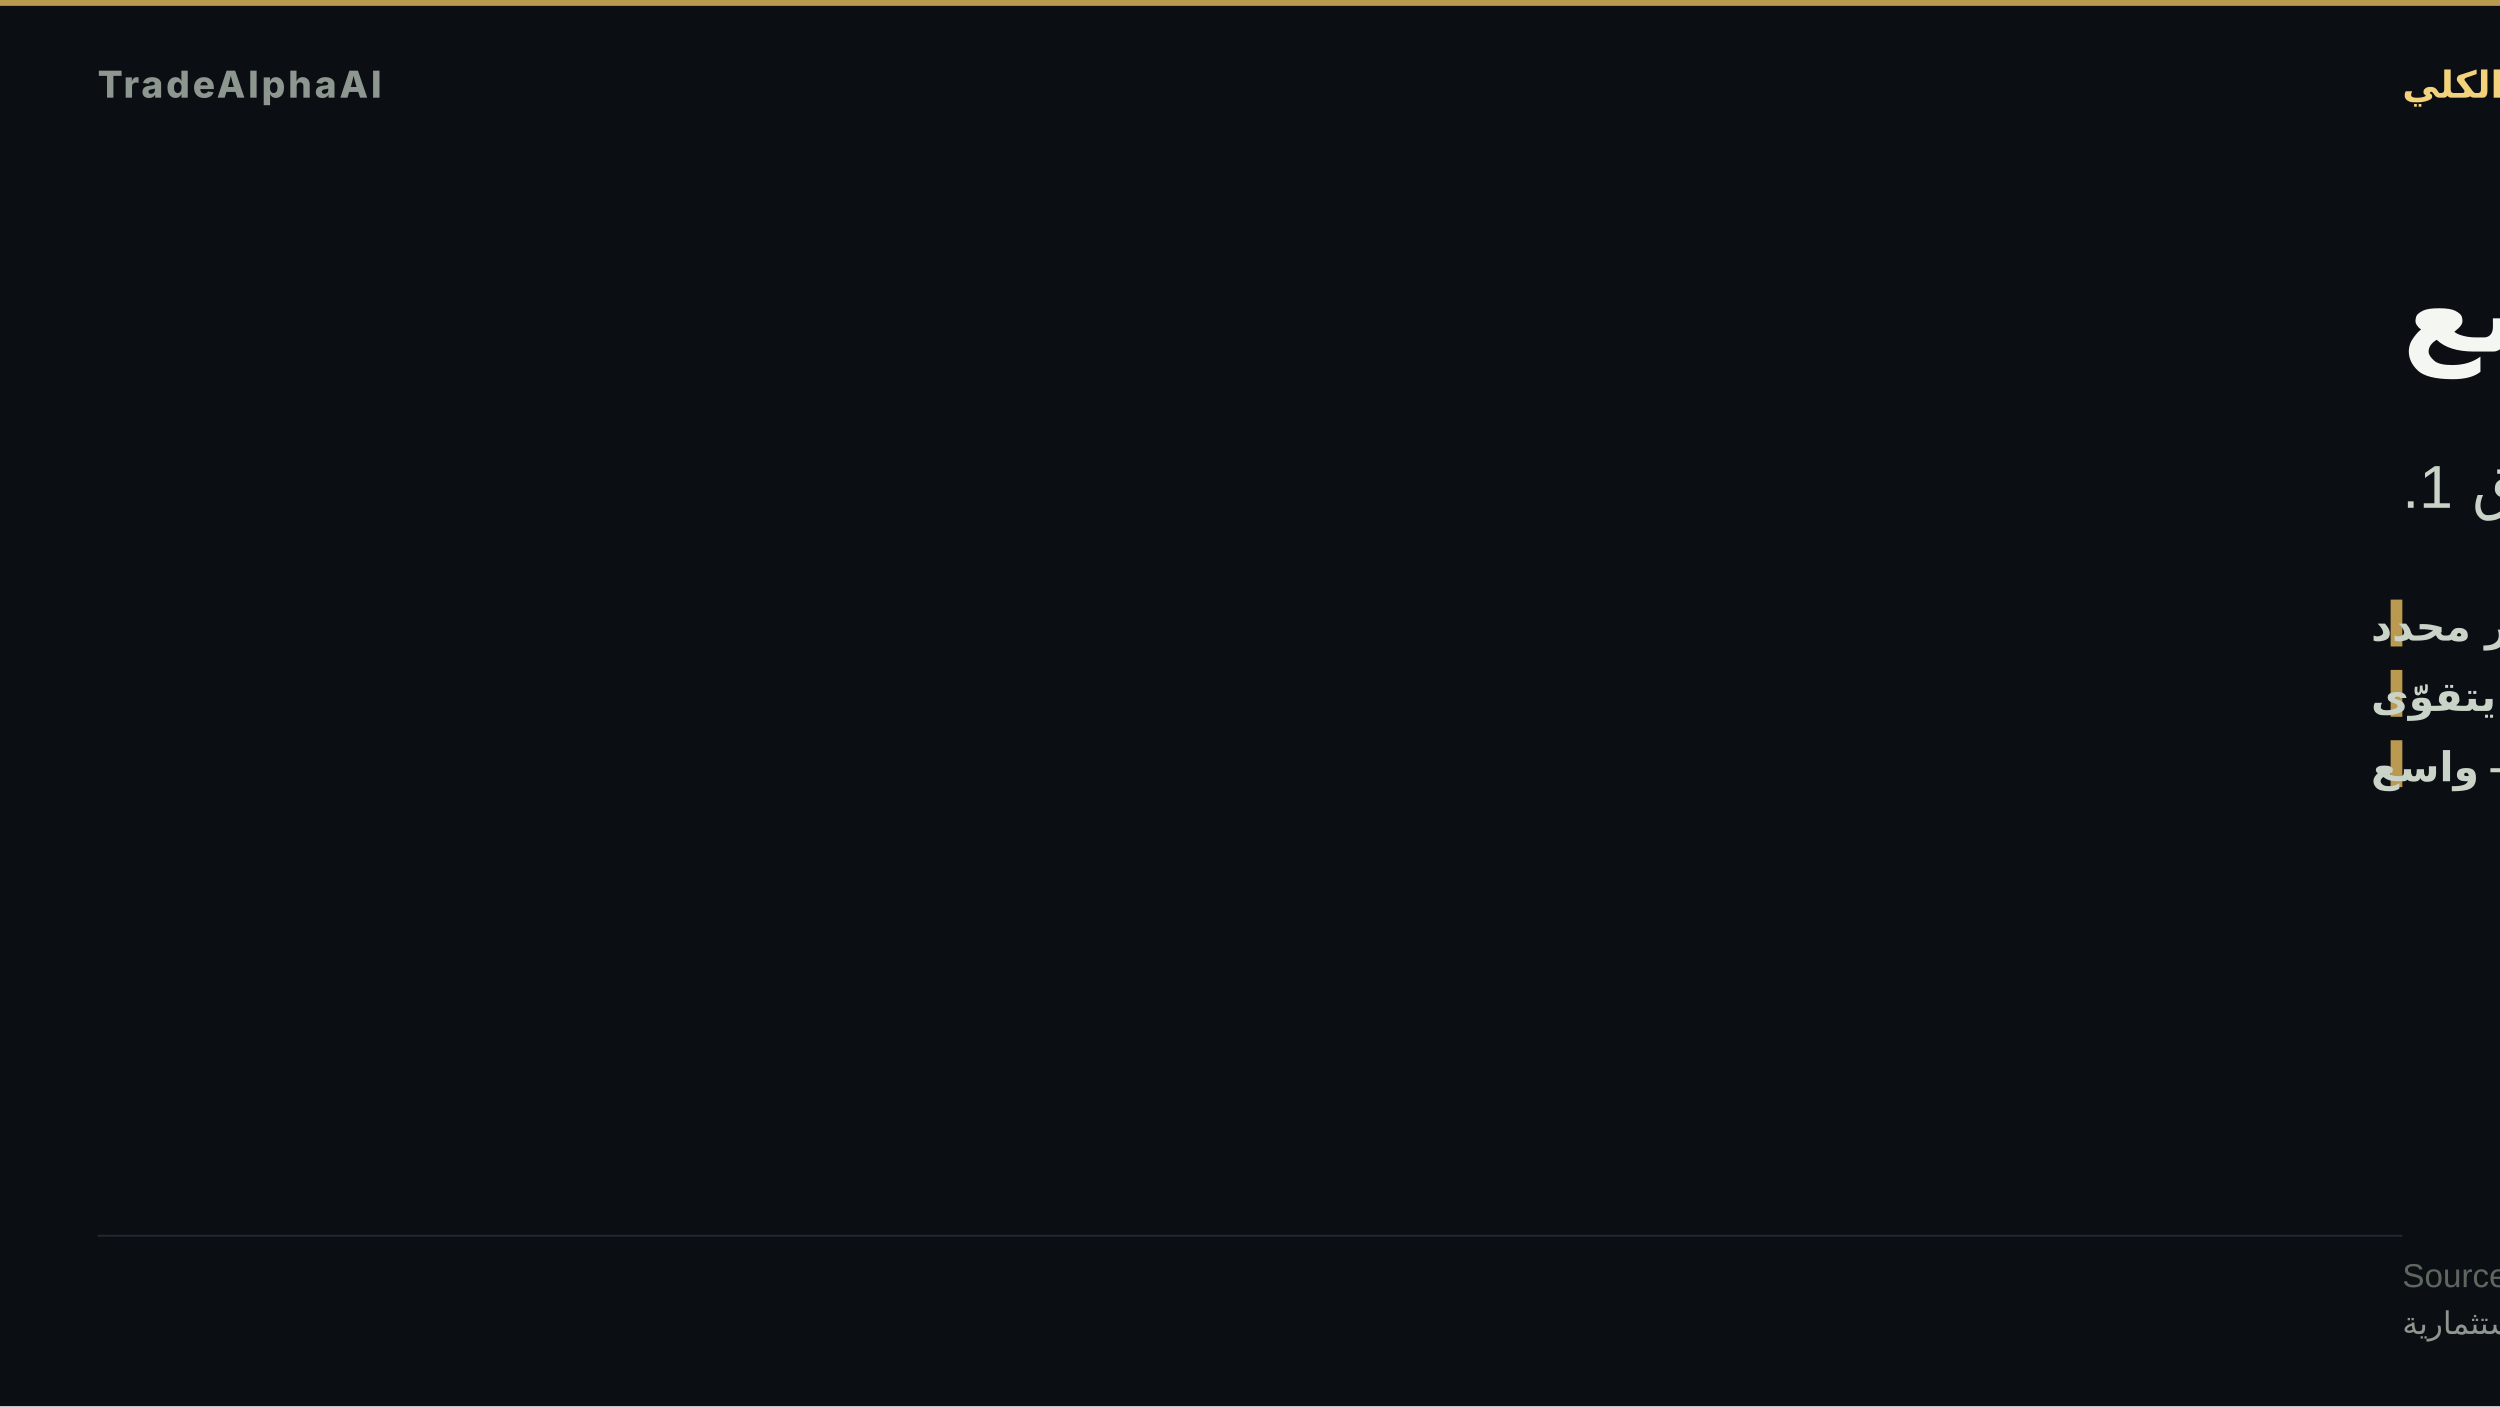
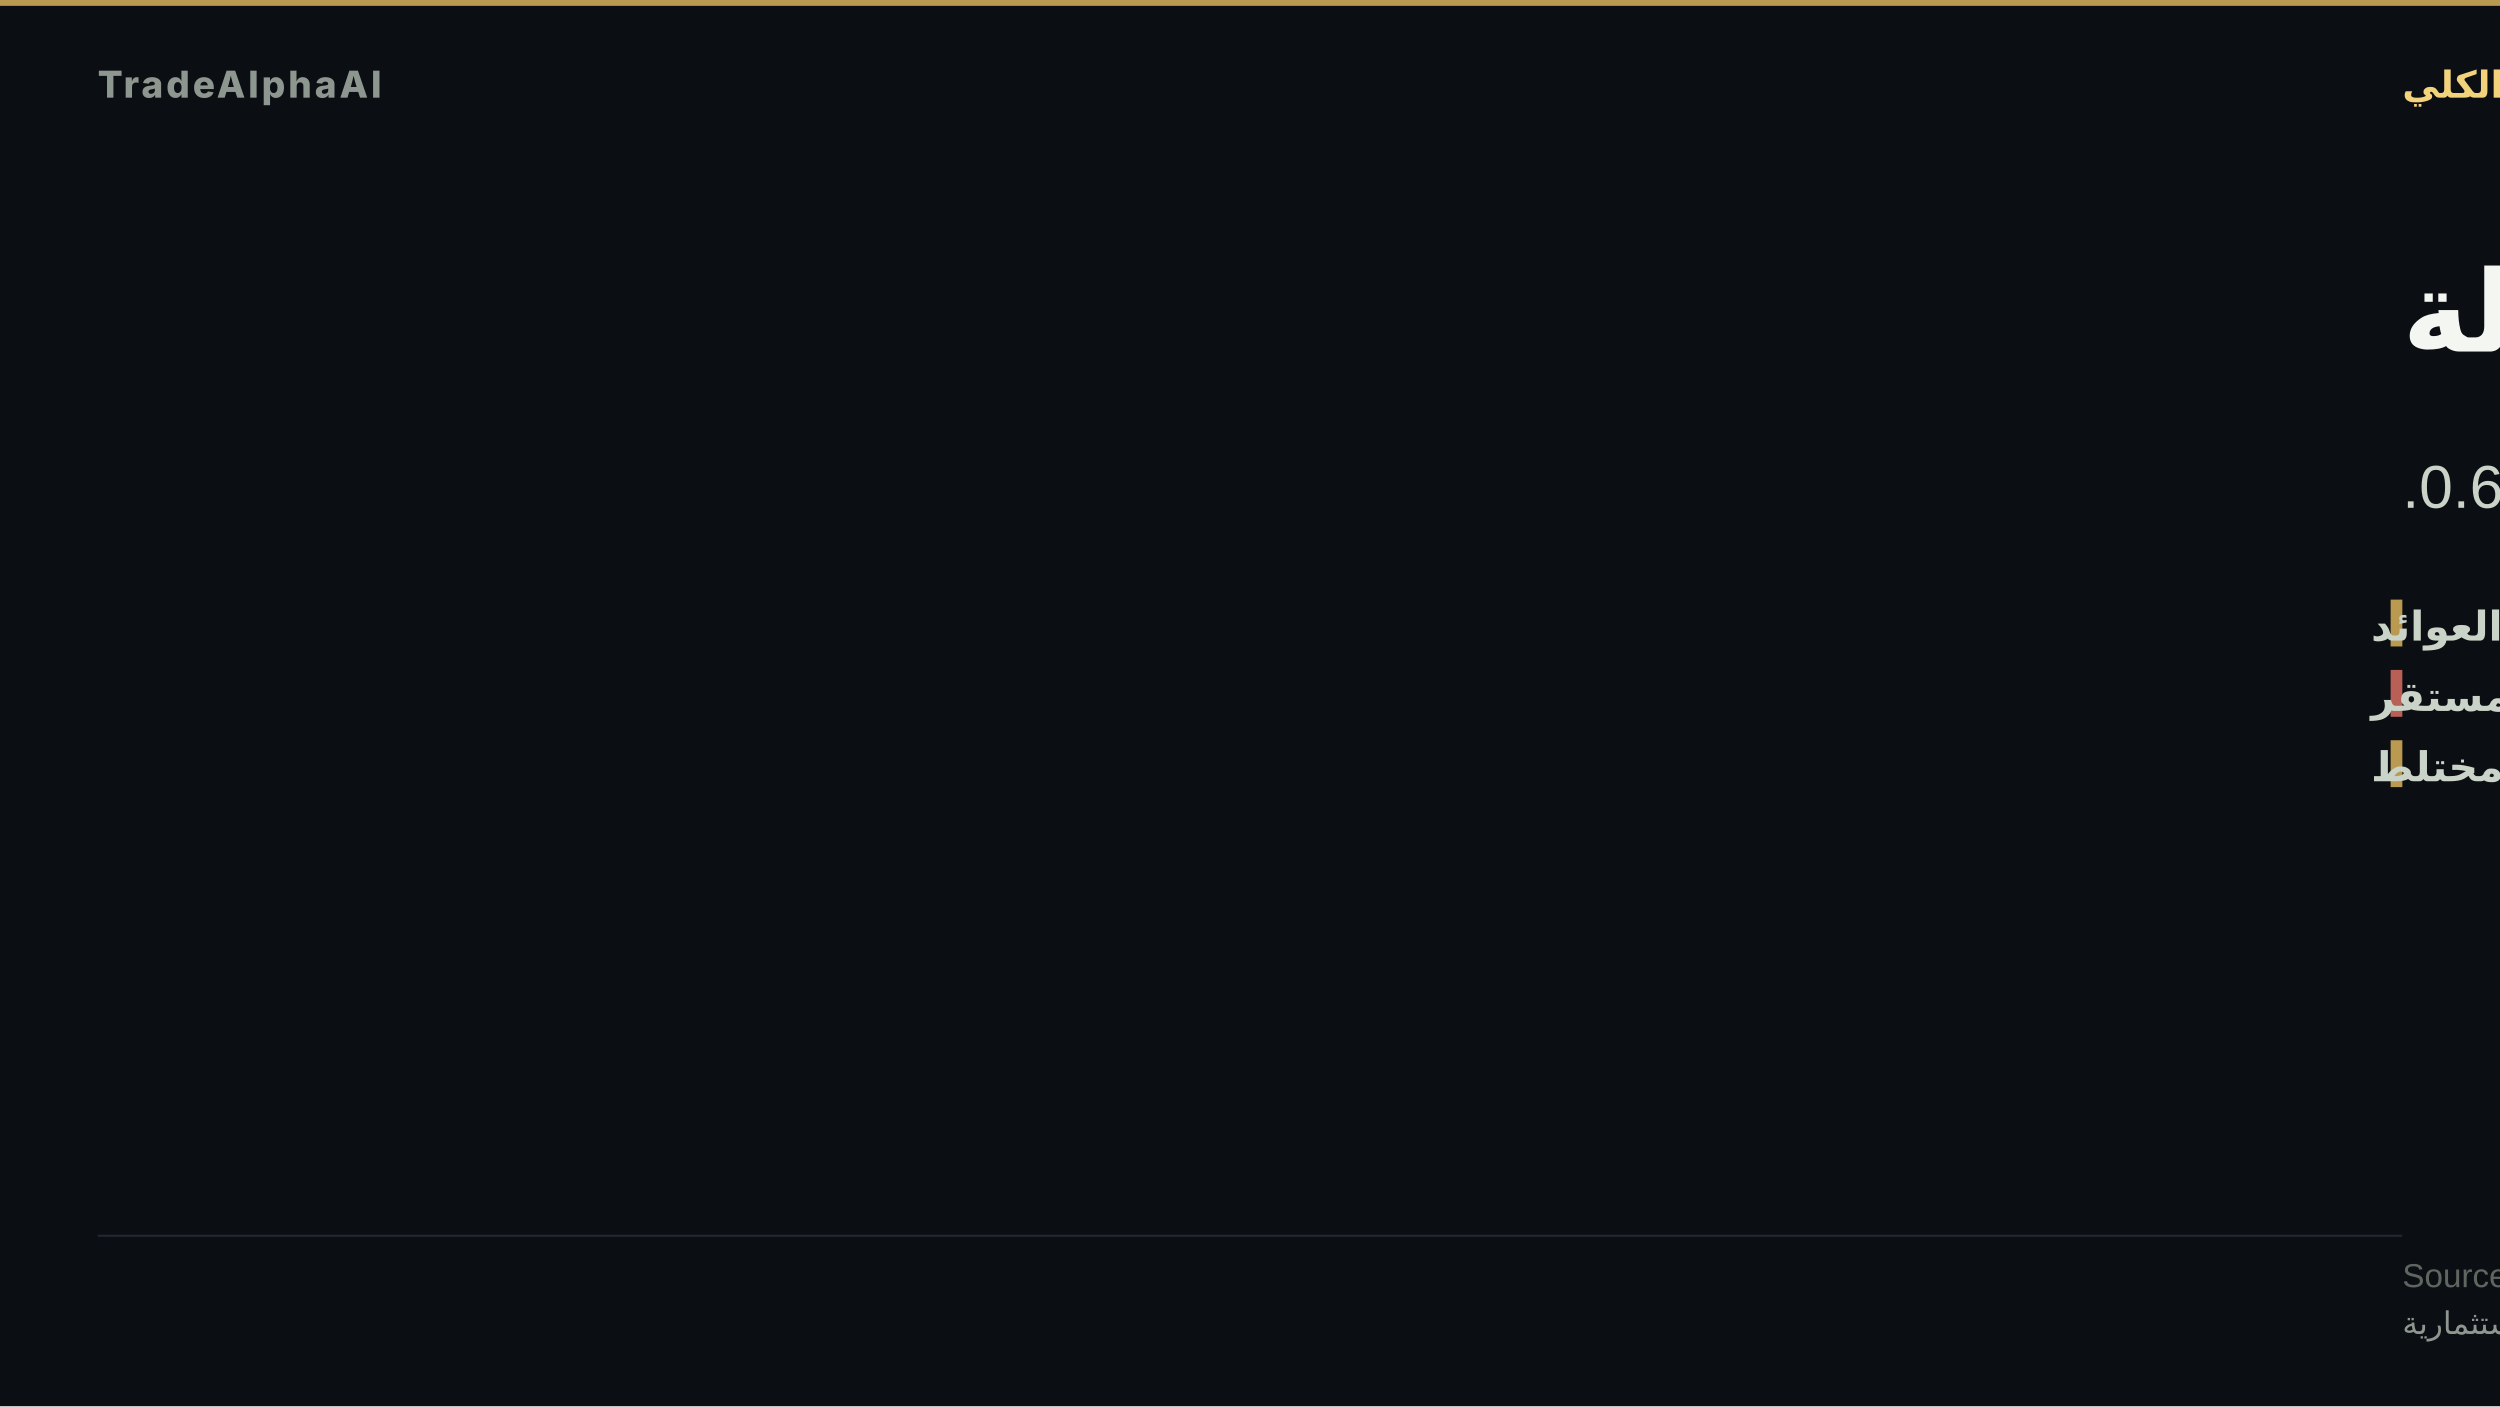
- <svg xmlns="http://www.w3.org/2000/svg" width="1280" height="720" viewBox="0 0 1280 720" role="img" aria-label="دعم مخاطر واسع">
+ <svg xmlns="http://www.w3.org/2000/svg" width="1280" height="720" viewBox="0 0 1280 720" role="img" aria-label="ضغط سيولة">
  <rect width="1280" height="720" fill="#0b0e13" />
  <rect x="0" y="0" width="1280" height="3" fill="#d8b15a" opacity="0.85" />
  <text x="50" y="50" font-family="'Inter','Segoe UI','Helvetica Neue',Arial,sans-serif" font-size="19" font-weight="800" letter-spacing="1.5" fill="#8d978f" text-anchor="start">TradeAlphaAI</text>
  <text x="1230" y="50" font-family="'Tajawal','Cairo','Segoe UI',Arial,sans-serif" font-size="19" font-weight="700" letter-spacing="0" fill="#f2d27b" text-anchor="end" direction="rtl">النظام الكلي</text>
-   <text x="1230" y="180" font-family="'Tajawal','Cairo','Segoe UI',Arial,sans-serif" font-size="58" font-weight="800" fill="#f4f7f1" text-anchor="end" direction="rtl">دعم مخاطر واسع</text>
-   <text x="1230" y="260" font-family="'Tajawal','Cairo','Segoe UI',Arial,sans-serif" font-size="31" font-weight="500" fill="#cad3c7" text-anchor="end" direction="rtl">سيولة غير محدد · استقرار يتقوّى · اتساق 1.</text>
+   <text x="1230" y="180" font-family="'Tajawal','Cairo','Segoe UI',Arial,sans-serif" font-size="58" font-weight="800" fill="#f4f7f1" text-anchor="end" direction="rtl">ضغط سيولة</text>
+   <text x="1230" y="260" font-family="'Tajawal','Cairo','Segoe UI',Arial,sans-serif" font-size="31" font-weight="500" fill="#cad3c7" text-anchor="end" direction="rtl">سيولة ضغط العوائد · استقرار غير مستقر · اتساق 0.6.</text>
  <rect x="1224" y="307" width="6" height="24" fill="#d8b15a" opacity="0.85" />
-   <text x="1214" y="328" font-family="'Tajawal','Cairo','Segoe UI',Arial,sans-serif" font-size="21" font-weight="600" fill="#cad3c7" text-anchor="end" direction="rtl">السيولة — غير محدد</text>
-   <rect x="1224" y="343" width="6" height="24" fill="#d8b15a" opacity="0.85" />
-   <text x="1214" y="364" font-family="'Tajawal','Cairo','Segoe UI',Arial,sans-serif" font-size="21" font-weight="600" fill="#cad3c7" text-anchor="end" direction="rtl">الاستقرار — يتقوّى</text>
+   <text x="1214" y="328" font-family="'Tajawal','Cairo','Segoe UI',Arial,sans-serif" font-size="21" font-weight="600" fill="#cad3c7" text-anchor="end" direction="rtl">السيولة — ضغط العوائد</text>
+   <rect x="1224" y="343" width="6" height="24" fill="#d66e60" opacity="0.85" />
+   <text x="1214" y="364" font-family="'Tajawal','Cairo','Segoe UI',Arial,sans-serif" font-size="21" font-weight="600" fill="#cad3c7" text-anchor="end" direction="rtl">الاستقرار — غير مستقر</text>
  <rect x="1224" y="379" width="6" height="24" fill="#d8b15a" opacity="0.85" />
-   <text x="1214" y="400" font-family="'Tajawal','Cairo','Segoe UI',Arial,sans-serif" font-size="21" font-weight="600" fill="#cad3c7" text-anchor="end" direction="rtl">الاتساع — واسع</text>
+   <text x="1214" y="400" font-family="'Tajawal','Cairo','Segoe UI',Arial,sans-serif" font-size="21" font-weight="600" fill="#cad3c7" text-anchor="end" direction="rtl">الاتساع — مختلط</text>
  <rect x="50" y="632.2" width="1180" height="1" fill="rgba(148,163,184,0.18)" />
  <text x="1230" y="659" font-family="'Tajawal','Cairo','Segoe UI',Arial,sans-serif" font-size="17" fill="#5d675f" text-anchor="end" direction="rtl">Source: TradeAlphaAI macro-reactions + liquidity-regime artifacts</text>
  <text x="1230" y="683" font-family="'Tajawal','Cairo','Segoe UI',Arial,sans-serif" font-size="16" fill="#8d978f" text-anchor="end" direction="rtl">استخبارات سوق تعليمية — ليست نصيحة استثمارية</text>
</svg>
